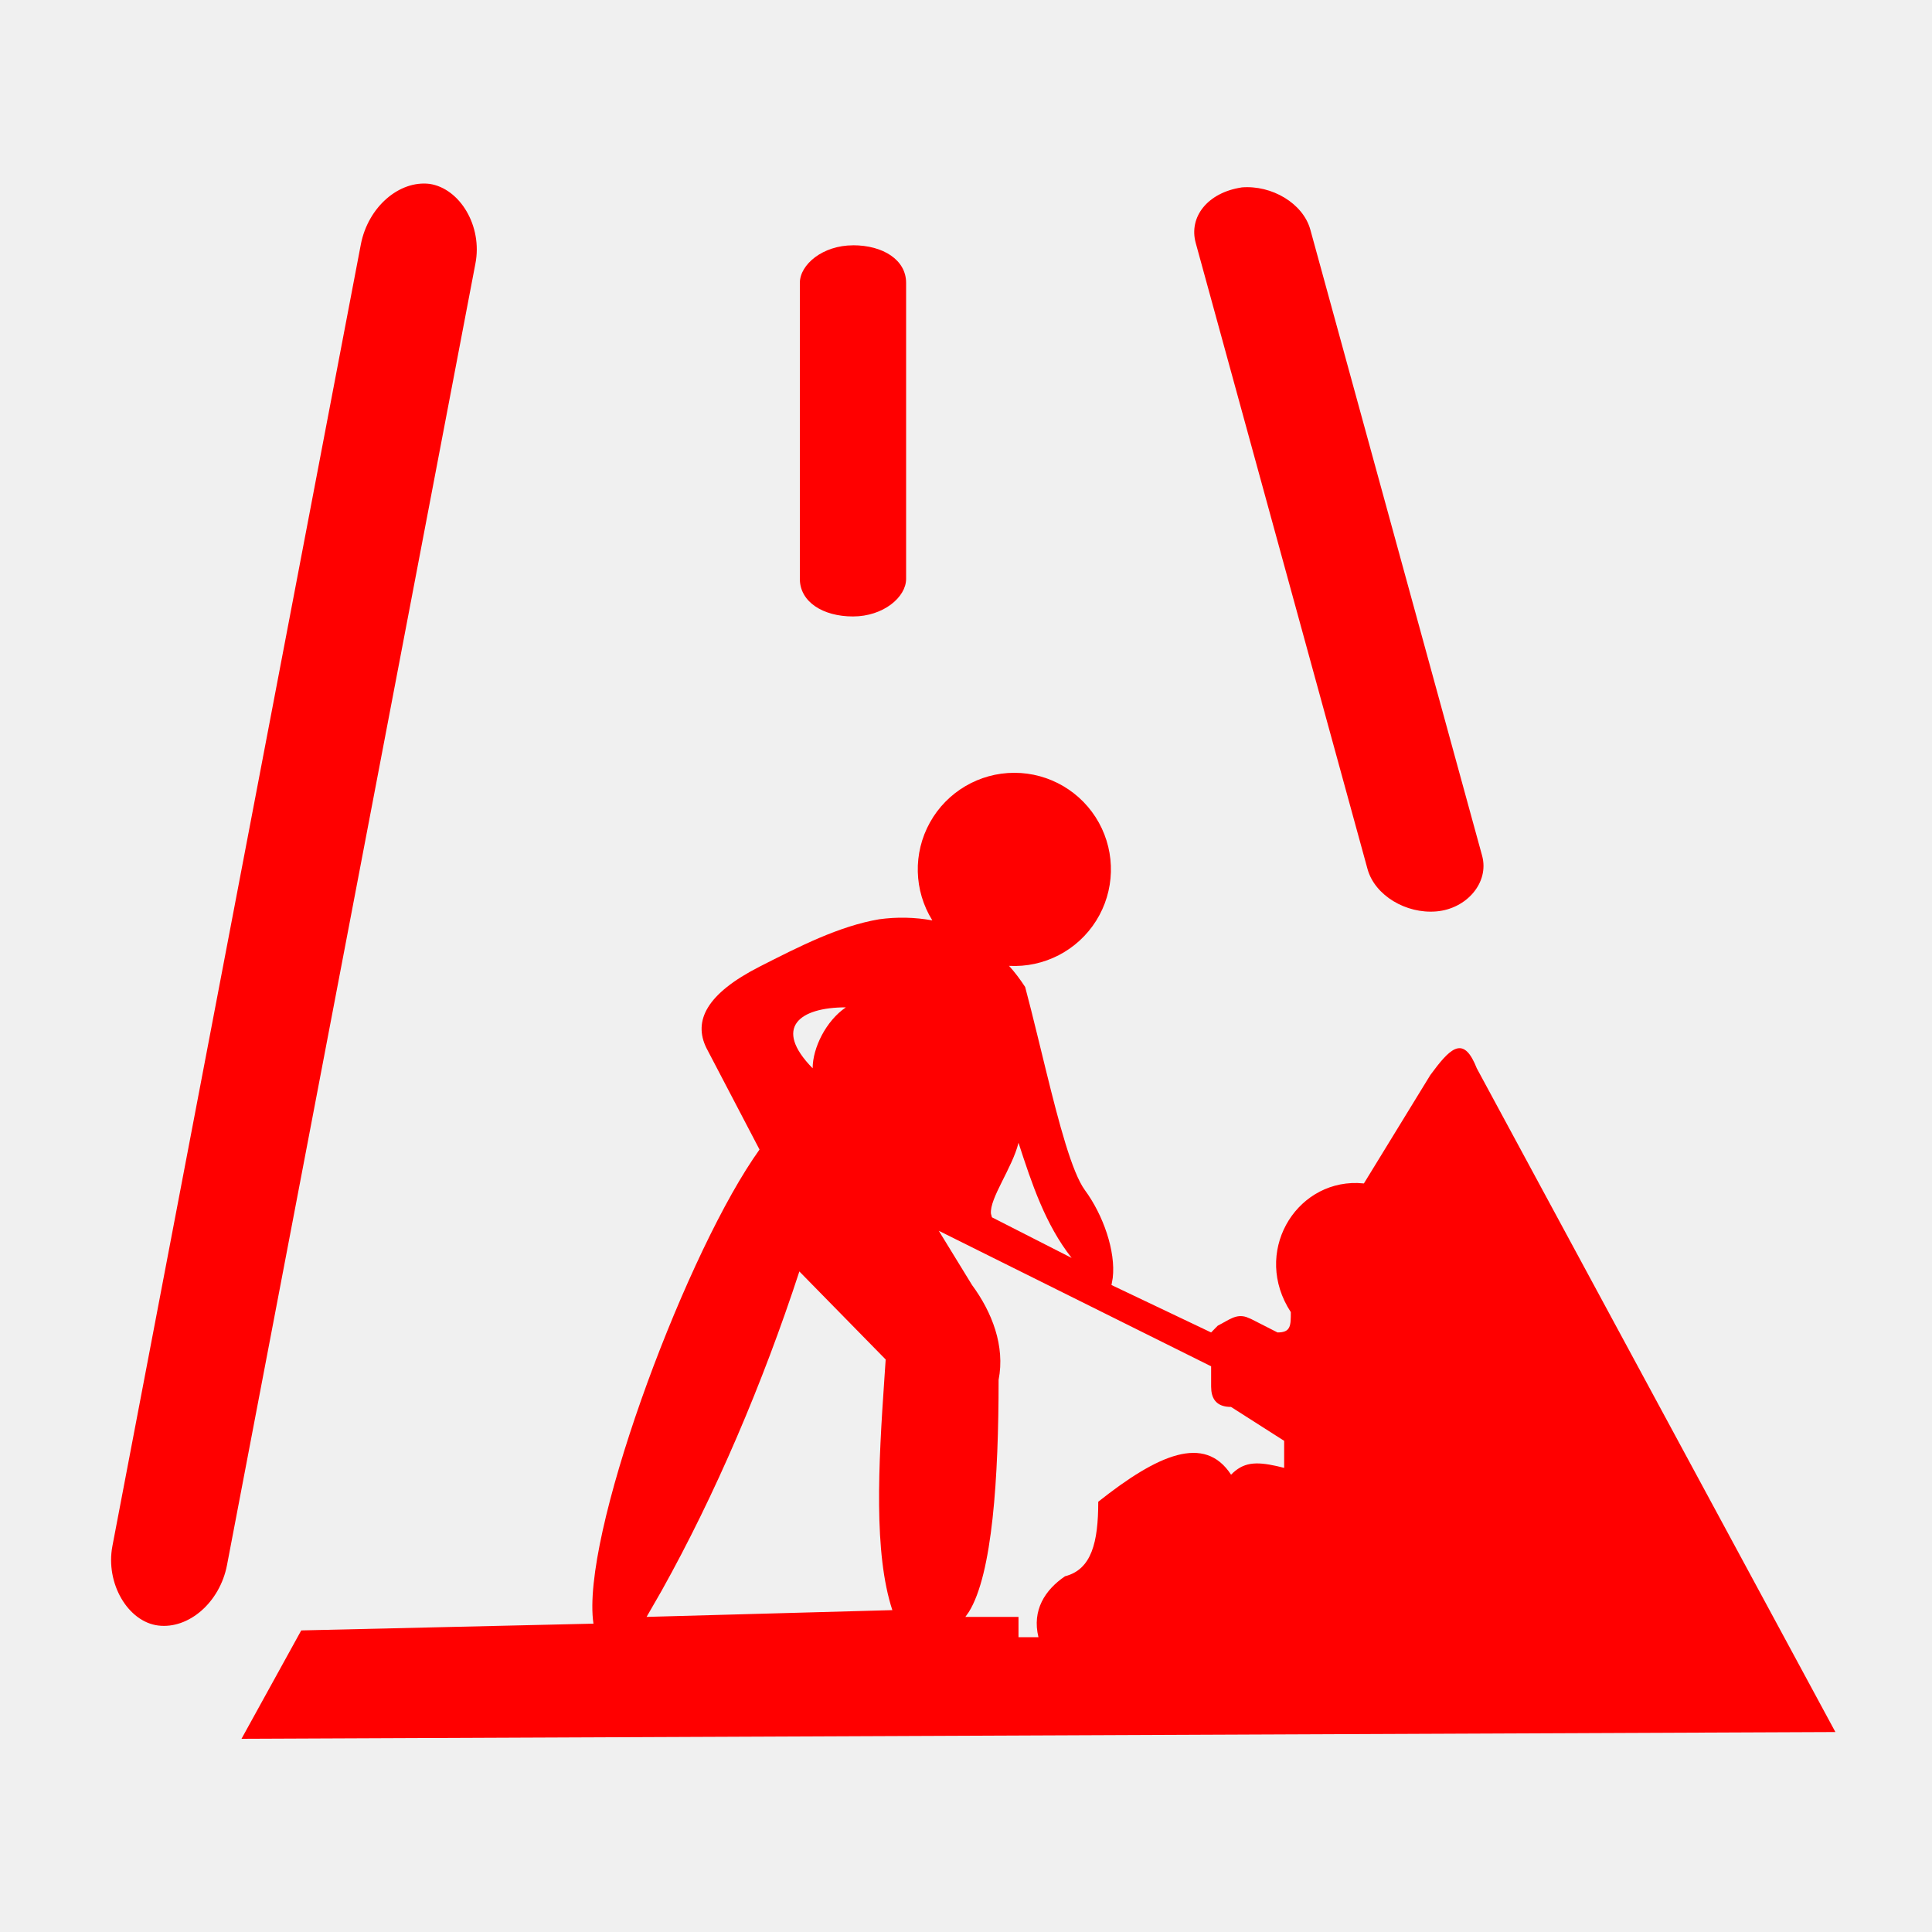
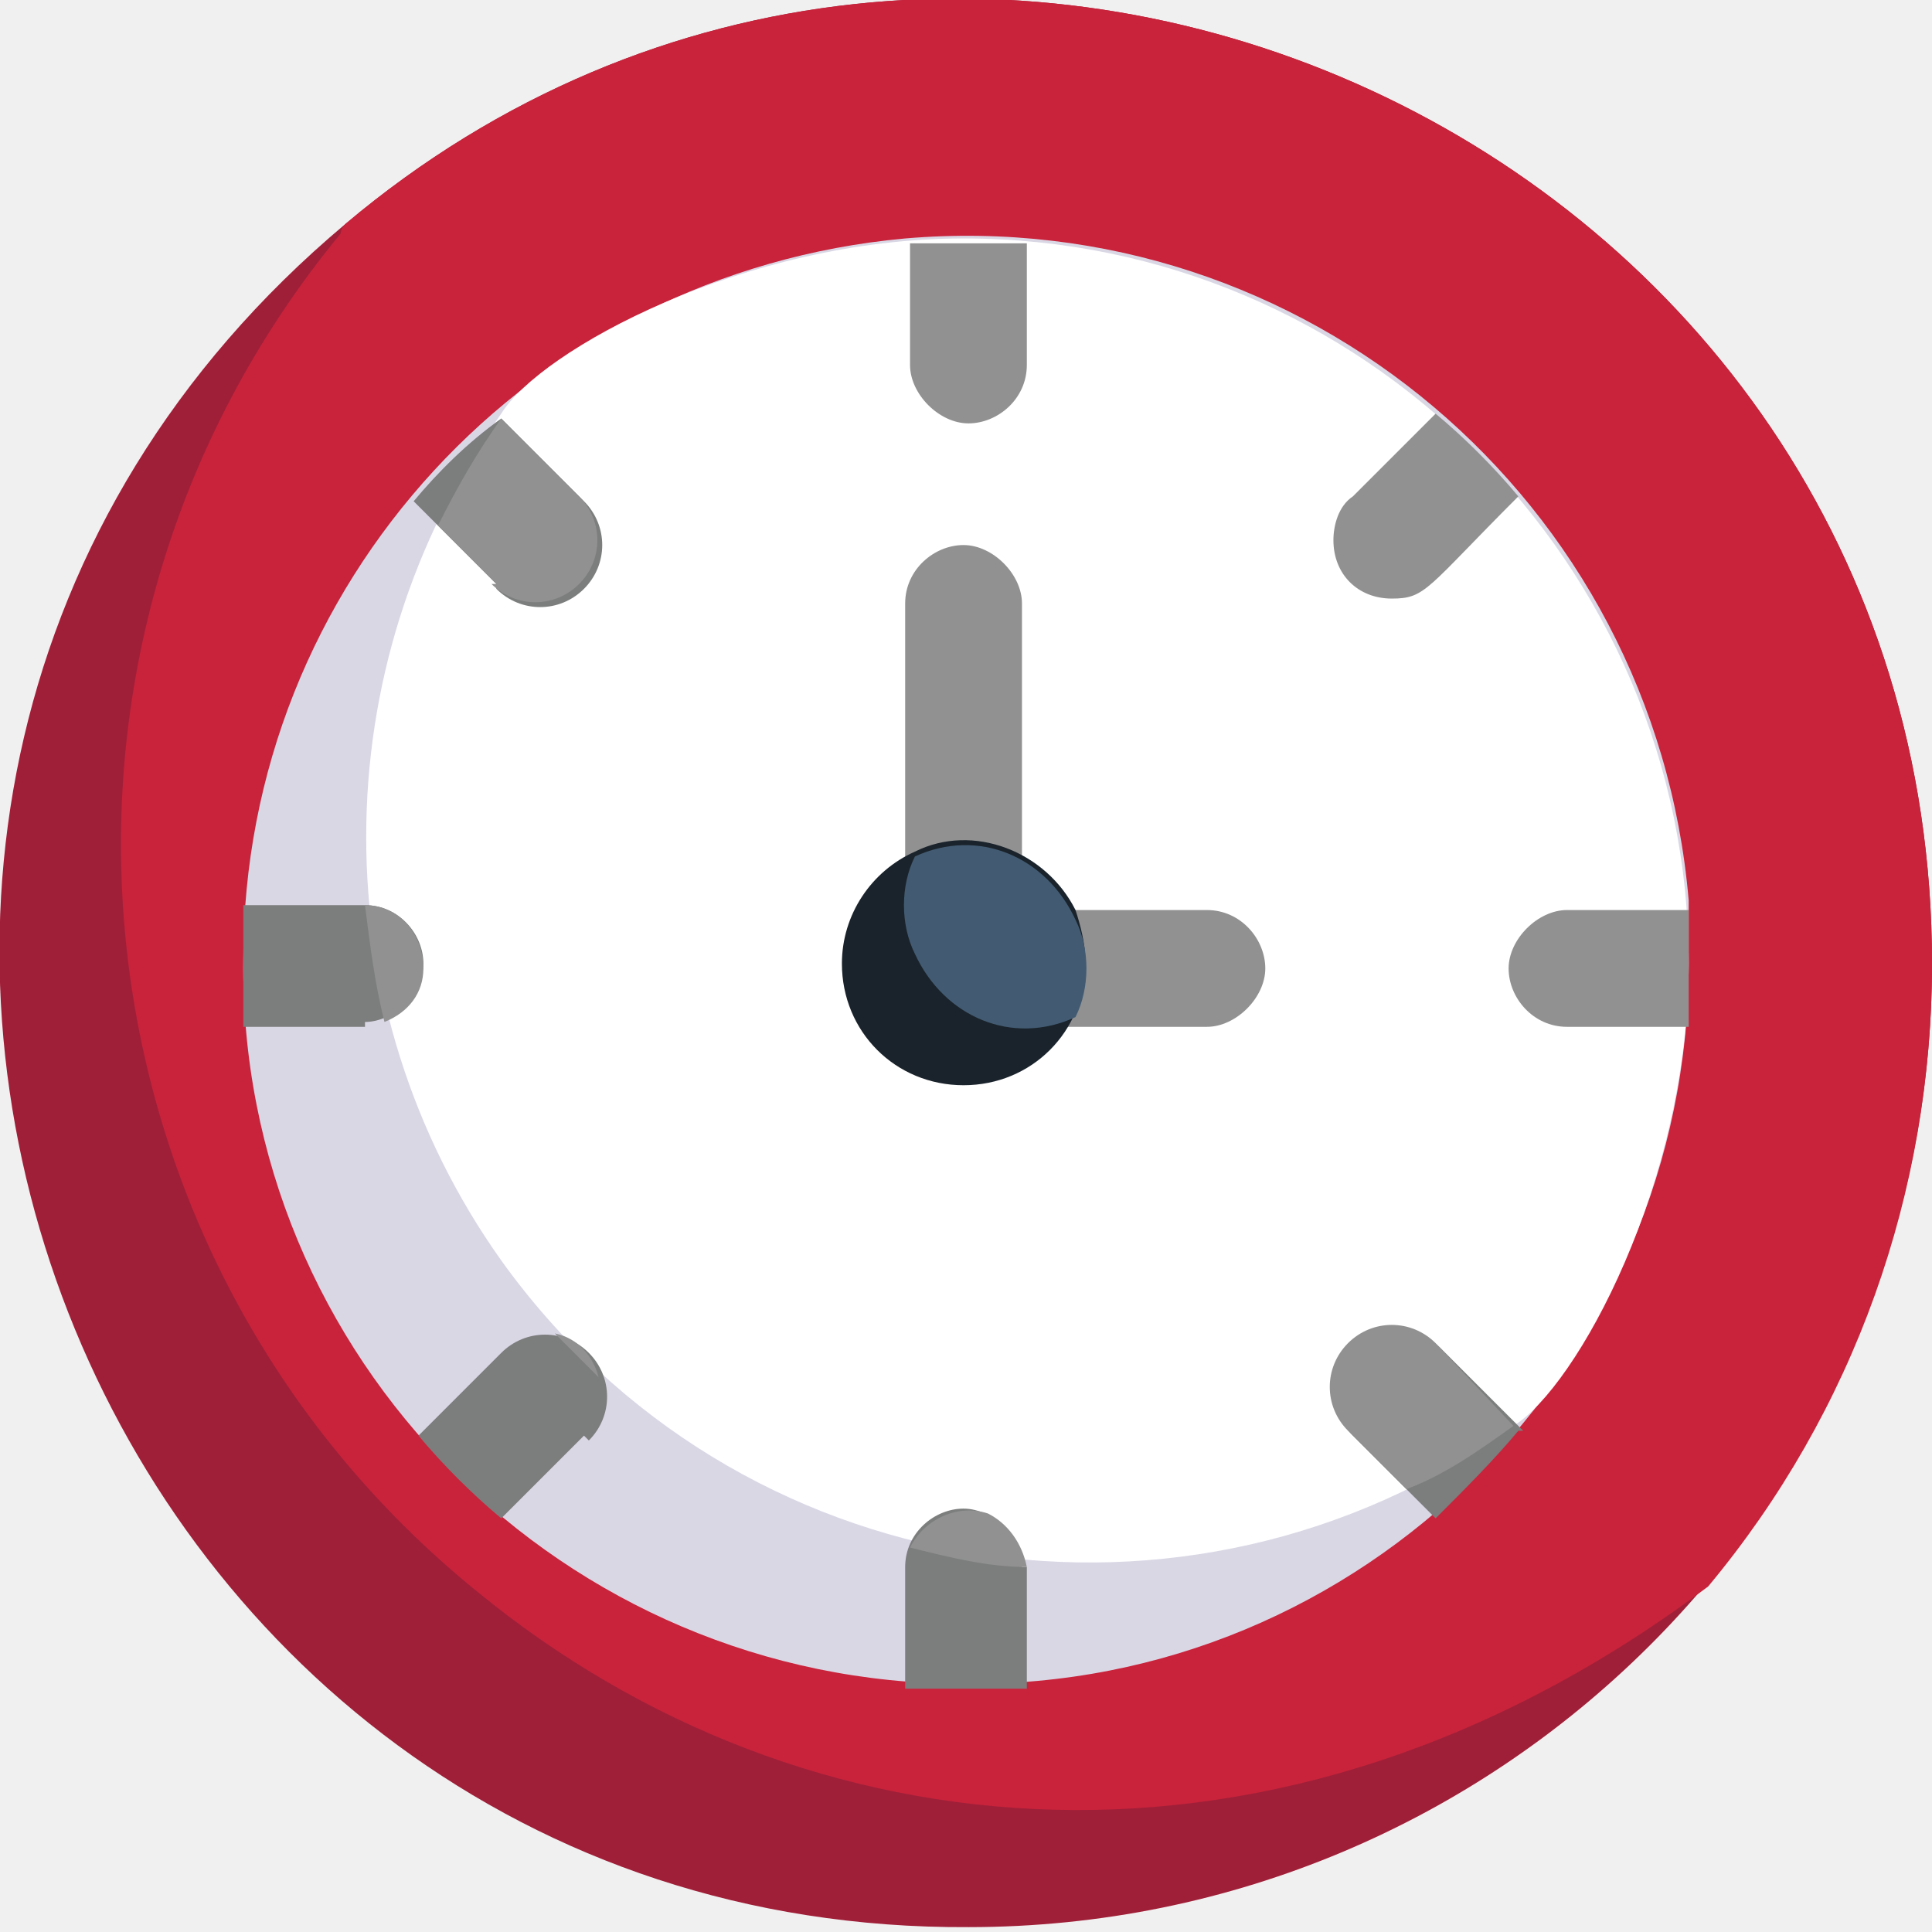
- <svg xmlns="http://www.w3.org/2000/svg" t="1692696109420" class="icon" viewBox="0 0 1024 1024" version="1.1" p-id="11756" width="32" height="32">
-   <path d="M537.6 409.6a51.2 51.2 0 1 1-2.79 102.323c2.995 3.302 5.837 7.04 8.55 11.213 2.099 7.91 4.224 16.384 6.323 24.986l4.762 19.456c6.861 27.904 13.722 53.914 20.582 63.232 9.702 13.184 16.41 32.384 14.746 46.541l-0.666 3.738 52.813 25.139 3.507-3.584c6.17-3.149 9.626-6.298 15.104-4.608l2.509 1.024 14.08 7.168c7.04 0 7.04-3.584 7.04-10.778-20.429-31.258 1.971-69.248 35.328-68.429l3.405 0.23 35.2-57.446c9.984-13.568 16.794-20.736 23.45-6.349l1.178 2.765L972.8 918.016 128 921.6l31.667-57.446 154.88-3.584c-6.81-45.312 46.029-188.672 84.557-246.272l3.456-5.018-28.16-53.837c-7.04-14.336 0-28.723 28.16-43.085 21.12-10.752 42.24-21.53 63.36-25.114a88.909 88.909 0 0 1 28.237 0.589A51.2 51.2 0 0 1 537.6 409.6z m-40.013 242.765l17.613 28.723c10.573 14.336 17.613 32.307 14.08 50.253 0 51.507-3.226 103.014-15.821 123.11l-1.792 2.534h28.16v10.752h10.573c-3.507-14.336 3.507-25.088 14.08-32.282 14.08-3.584 17.613-17.971 17.613-39.501 31.667-25.114 56.32-35.891 70.4-14.336 6.4-6.554 12.8-7.142 24.474-4.506l3.661 0.896v-14.336l-28.16-17.971c-6.246 0-9.728-2.816-10.419-8.499l-0.128-2.278v-10.752l-144.307-71.808zM224.691 97.28l2.995 0.179c16.026 2.406 28.16 22.323 24.294 42.24L120.32 829.517c-3.84 19.917-20.378 33.997-36.403 32.051-16.051-1.946-28.16-22.323-24.32-42.24L191.258 129.51c3.866-19.917 20.403-33.997 36.429-32.051z m198.989 576.614c-19.354 59.238-44.646 118.477-73.114 169.421l-7.859 13.67 130.253-3.584c-9.907-30.285-7.424-76.365-4.173-123.392l0.64-9.446-45.747-46.669z m116.147-68.198c-3.226 13.261-15.488 29.568-14.592 37.632l0.512 1.869 42.24 21.53c-14.08-17.946-21.12-39.475-28.16-61.03z m-91.52-71.782c-24.627 0-38.707 10.752-17.587 32.307 0-10.752 7.04-25.139 17.613-32.307zM658.074 99.328c16.026-1.331 32.563 8.448 36.429 22.374l91.059 331.878c3.866 14.234-8.269 28.16-24.32 29.491-16 1.357-32.512-8.448-36.403-22.374L633.779 128.845c-3.866-13.901 6.323-26.778 24.294-29.491zM452.096 129.997c16.026 0 28.16 7.782 28.16 19.917v156.902c0 9.728-12.134 19.917-28.16 19.917-16.026 0-28.16-7.782-28.16-19.917V149.939c0-9.728 12.134-19.917 28.16-19.917z" fill="#FF0000" p-id="11757" data-spm-anchor-id="a313x.search_index.0.i16.1f1e3a81TbBd6K" class="" />
+ <svg xmlns="http://www.w3.org/2000/svg" id="b" width="39.7" height="39.7" viewBox="0 0 39.7 39.7">
+   <defs>
+     <style>.d{fill:#fff;}.e{fill:#919191;}.f{fill:#7c7d7d;}.g{fill:#a01f38;}.h{fill:#c9233b;}.i{fill:#dad7e5;}.j{fill:#425b72;}.k{fill:#1a232b;}</style>
+   </defs>
+   <g id="c">
+     <g>
+       <path class="g" d="M39.7,19.8c0,11-8.9,19.8-19.8,19.8C1.6,39.7-7.2,16.6,7.1,4.6c12.7-10.7,32.6-1.7,32.6,15.2Z" />
+       <path class="h" d="M39.7,19.8c0,4.7-1.6,9.2-4.6,12.8-8.8,6.6-18.6,5.6-25.3,.1C1.3,25.8,0,13.3,7,4.8c0,0,0-.1,.1-.2,12.7-10.7,32.6-1.7,32.6,15.2Z" />
+       <path class="i" d="M34.7,19.8c0,8.2-6.7,14.9-14.9,14.8-8.2,0-14.9-6.7-14.8-14.9,0-7.7,5.9-14.1,13.6-14.8,8.2-.7,15.4,5.4,16.1,13.6,0,.4,0,.9,0,1.3Z" />
+       <path class="d" d="M34.7,19.8c0,4.5-2.3,8.7-3.6,9.5-6.7,4.8-16,3.3-20.8-3.4-3.7-5.2-3.7-12.2,0-17.4,.8-1.3,5-3.6,9.5-3.6,8.2,0,14.9,6.7,14.9,14.9Z" />
+       <path class="e" d="M21.1,5v2.5c0,.7-.6,1.2-1.2,1.2s-1.2-.6-1.2-1.2v-2.5c.8,0,1.7,0,2.5,0Z" />
+       <path class="f" d="M10.2,12l-1.7-1.7c.5-.6,1.1-1.2,1.8-1.7l1.7,1.7c.5,.5,.5,1.3,0,1.8s-1.3,.5-1.8,0Z" />
+       <path class="f" d="M7.5,21.1h-2.5c0-.8,0-1.7,0-2.5h2.5c.7,0,1.2,.6,1.2,1.2s-.6,1.2-1.2,1.2Z" />
+       <path class="f" d="M12,29.5l-1.7,1.7c-.6-.5-1.2-1.1-1.7-1.7l1.7-1.7c.5-.5,1.3-.5,1.8,0,.5,.5,.5,1.3,0,1.8h0Z" />
+       <path class="f" d="M21.1,32.2v2.5c-.8,0-1.7,0-2.5,0v-2.5c0-.7,.6-1.2,1.2-1.2s1.2,.6,1.2,1.2Z" />
+       <path class="f" d="M31.2,29.4c-.5,.6-1.1,1.2-1.7,1.8l-1.7-1.7c-.5-.5-.5-1.3,0-1.8,.5-.5,1.3-.5,1.8,0h0l1.7,1.7Z" />
+       <path class="e" d="M34.7,21.1h-2.5c-.7,0-1.2-.6-1.2-1.2s.6-1.2,1.2-1.2h2.5c0,.8,0,1.7,0,2.5Z" />
+       <path class="e" d="M31.2,10.2c-1.9,1.9-1.9,2.1-2.6,2.1-.7,0-1.2-.5-1.2-1.2,0-.3,.1-.7,.4-.9l1.7-1.7c.6,.5,1.2,1.1,1.7,1.7Z" />
+       <path class="e" d="M18.6,18.6v-6.2c0-.7,.6-1.2,1.2-1.2s1.2,.6,1.2,1.2v6.2c0,.7-.6,1.2-1.2,1.2s-1.2-.6-1.2-1.2Z" />
+       <path class="e" d="M24.8,21.1h-3.7c-.7,0-1.2-.6-1.2-1.2s.6-1.2,1.2-1.2h3.7c.7,0,1.2,.6,1.2,1.2s-.6,1.2-1.2,1.2Z" />
+       <path class="e" d="M10.2,12l-1.2-1.2c.4-.8,.8-1.5,1.3-2.2l1.6,1.6c.5,.5,.5,1.3,0,1.8-.5,.5-1.3,.5-1.8,0Z" />
+       <path class="e" d="M7.9,21c-.2-.8-.3-1.6-.4-2.4,.7,0,1.2,.6,1.2,1.3,0,.5-.3,.9-.8,1.1Z" />
+       <path class="e" d="M12.3,28.3c-.3-.3-.6-.6-.9-.9,.5,.1,.8,.5,.9,.9Z" />
+       <path class="e" d="M21.1,32.2c-.8,0-1.6-.2-2.4-.4,.3-.6,1-.9,1.6-.7,.4,.2,.7,.6,.8,1.1Z" />
+       <path class="e" d="M31.1,29.3c-.7,.5-1.4,1-2.2,1.3l-1.2-1.2c-.5-.5-.5-1.3,0-1.8,.5-.5,1.3-.5,1.8,0l1.6,1.7Z" />
+       <path class="k" d="M22.3,19.8c0,1.4-1.1,2.5-2.5,2.5-1.4,0-2.5-1.1-2.5-2.5,0-1,.6-1.9,1.5-2.3,1.2-.6,2.7,0,3.3,1.2,.1,.3,.2,.7,.2,1Z" />
+       <path class="j" d="M22.1,20.9c-1.3,.6-2.7,0-3.3-1.3-.3-.6-.3-1.4,0-2,1.3-.6,2.7,0,3.3,1.3,.3,.6,.3,1.4,0,2Z" />
+     </g>
+   </g>
</svg>
